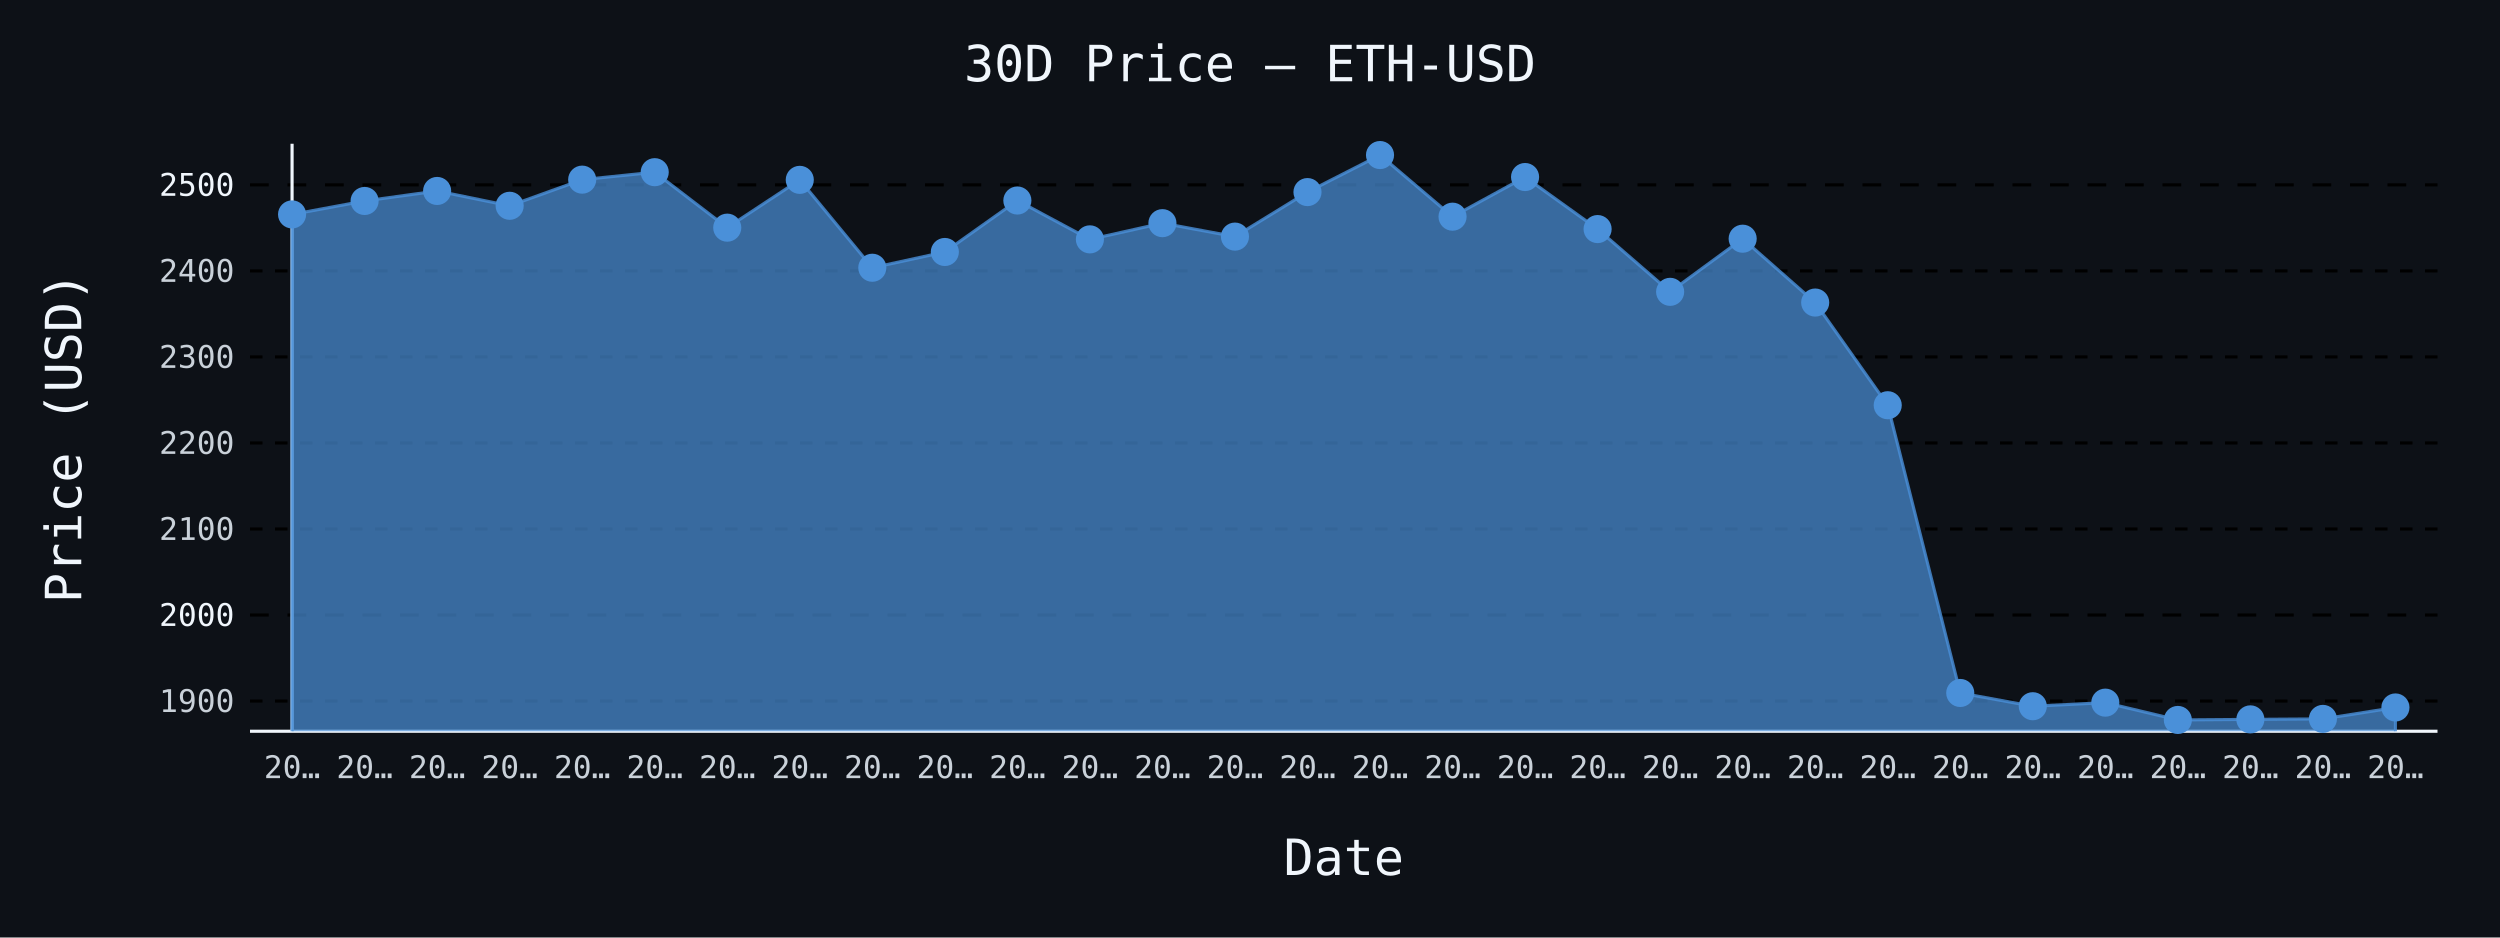
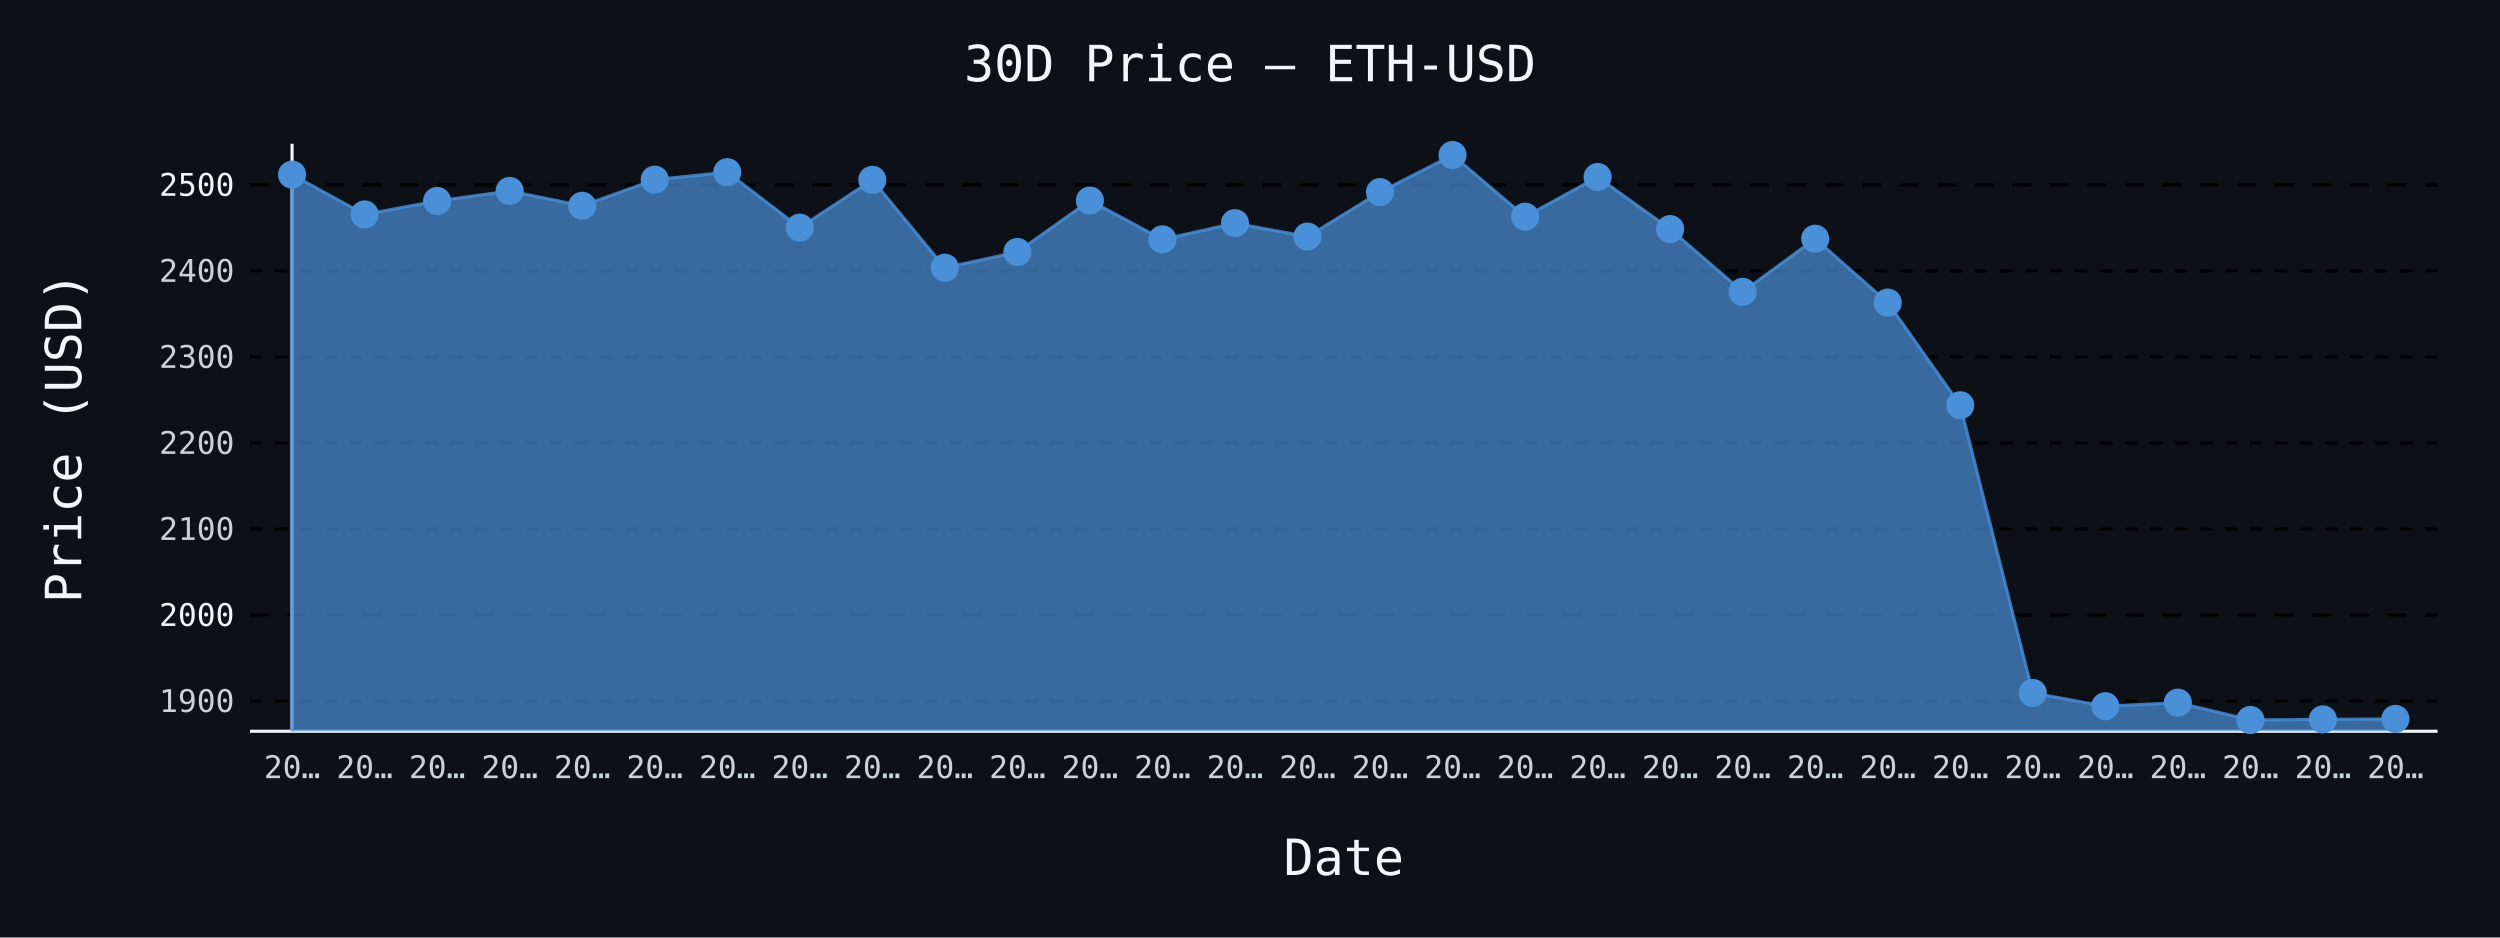
- <svg xmlns="http://www.w3.org/2000/svg" id="chart-ebd92830-c36d-42aa-8cab-b1ff119f21b5" class="pygal-chart" viewBox="0 0 800 300">
+ <svg xmlns="http://www.w3.org/2000/svg" id="chart-cb0864a6-4d90-488e-9295-1059da98c88e" class="pygal-chart" viewBox="0 0 800 300">
  <defs>
-     <style type="text/css">#chart-ebd92830-c36d-42aa-8cab-b1ff119f21b5{-webkit-user-select:none;-webkit-font-smoothing:antialiased;font-family:monospace}#chart-ebd92830-c36d-42aa-8cab-b1ff119f21b5 .title{font-family:monospace;font-size:16px}#chart-ebd92830-c36d-42aa-8cab-b1ff119f21b5 .legends .legend text{font-family:monospace;font-size:14px}#chart-ebd92830-c36d-42aa-8cab-b1ff119f21b5 .axis text{font-family:monospace;font-size:10px}#chart-ebd92830-c36d-42aa-8cab-b1ff119f21b5 .axis text.major{font-family:monospace;font-size:10px}#chart-ebd92830-c36d-42aa-8cab-b1ff119f21b5 .text-overlay text.value{font-family:monospace;font-size:16px}#chart-ebd92830-c36d-42aa-8cab-b1ff119f21b5 .text-overlay text.label{font-family:monospace;font-size:10px}#chart-ebd92830-c36d-42aa-8cab-b1ff119f21b5 .tooltip{font-family:monospace;font-size:14px}#chart-ebd92830-c36d-42aa-8cab-b1ff119f21b5 text.no_data{font-family:monospace;font-size:64px}
- #chart-ebd92830-c36d-42aa-8cab-b1ff119f21b5{background-color:#0d1117}#chart-ebd92830-c36d-42aa-8cab-b1ff119f21b5 path,#chart-ebd92830-c36d-42aa-8cab-b1ff119f21b5 line,#chart-ebd92830-c36d-42aa-8cab-b1ff119f21b5 rect,#chart-ebd92830-c36d-42aa-8cab-b1ff119f21b5 circle{-webkit-transition:150ms;-moz-transition:150ms;transition:150ms}#chart-ebd92830-c36d-42aa-8cab-b1ff119f21b5 .graph &gt; .background{fill:#0d1117}#chart-ebd92830-c36d-42aa-8cab-b1ff119f21b5 .plot &gt; .background{fill:#0d1117}#chart-ebd92830-c36d-42aa-8cab-b1ff119f21b5 .graph{fill:#c9d1d9}#chart-ebd92830-c36d-42aa-8cab-b1ff119f21b5 text.no_data{fill:#f0f6fc}#chart-ebd92830-c36d-42aa-8cab-b1ff119f21b5 .title{fill:#f0f6fc}#chart-ebd92830-c36d-42aa-8cab-b1ff119f21b5 .legends .legend text{fill:#c9d1d9}#chart-ebd92830-c36d-42aa-8cab-b1ff119f21b5 .legends .legend:hover text{fill:#f0f6fc}#chart-ebd92830-c36d-42aa-8cab-b1ff119f21b5 .axis .line{stroke:#f0f6fc}#chart-ebd92830-c36d-42aa-8cab-b1ff119f21b5 .axis .guide.line{stroke:#8b949e}#chart-ebd92830-c36d-42aa-8cab-b1ff119f21b5 .axis .major.line{stroke:#c9d1d9}#chart-ebd92830-c36d-42aa-8cab-b1ff119f21b5 .axis text.major{fill:#f0f6fc}#chart-ebd92830-c36d-42aa-8cab-b1ff119f21b5 .axis.y .guides:hover .guide.line,#chart-ebd92830-c36d-42aa-8cab-b1ff119f21b5 .line-graph .axis.x .guides:hover .guide.line,#chart-ebd92830-c36d-42aa-8cab-b1ff119f21b5 .stackedline-graph .axis.x .guides:hover .guide.line,#chart-ebd92830-c36d-42aa-8cab-b1ff119f21b5 .xy-graph .axis.x .guides:hover .guide.line{stroke:#f0f6fc}#chart-ebd92830-c36d-42aa-8cab-b1ff119f21b5 .axis .guides:hover text{fill:#f0f6fc}#chart-ebd92830-c36d-42aa-8cab-b1ff119f21b5 .reactive{fill-opacity:.7;stroke-opacity:.8;stroke-width:1}#chart-ebd92830-c36d-42aa-8cab-b1ff119f21b5 .ci{stroke:#c9d1d9}#chart-ebd92830-c36d-42aa-8cab-b1ff119f21b5 .reactive.active,#chart-ebd92830-c36d-42aa-8cab-b1ff119f21b5 .active .reactive{fill-opacity:.8;stroke-opacity:.9;stroke-width:4}#chart-ebd92830-c36d-42aa-8cab-b1ff119f21b5 .ci .reactive.active{stroke-width:1.5}#chart-ebd92830-c36d-42aa-8cab-b1ff119f21b5 .series text{fill:#f0f6fc}#chart-ebd92830-c36d-42aa-8cab-b1ff119f21b5 .tooltip rect{fill:#0d1117;stroke:#f0f6fc;-webkit-transition:opacity 150ms;-moz-transition:opacity 150ms;transition:opacity 150ms}#chart-ebd92830-c36d-42aa-8cab-b1ff119f21b5 .tooltip .label{fill:#c9d1d9}#chart-ebd92830-c36d-42aa-8cab-b1ff119f21b5 .tooltip .label{fill:#c9d1d9}#chart-ebd92830-c36d-42aa-8cab-b1ff119f21b5 .tooltip .legend{font-size:.8em;fill:#8b949e}#chart-ebd92830-c36d-42aa-8cab-b1ff119f21b5 .tooltip .x_label{font-size:.6em;fill:#f0f6fc}#chart-ebd92830-c36d-42aa-8cab-b1ff119f21b5 .tooltip .xlink{font-size:.5em;text-decoration:underline}#chart-ebd92830-c36d-42aa-8cab-b1ff119f21b5 .tooltip .value{font-size:1.5em}#chart-ebd92830-c36d-42aa-8cab-b1ff119f21b5 .bound{font-size:.5em}#chart-ebd92830-c36d-42aa-8cab-b1ff119f21b5 .max-value{font-size:.75em;fill:#8b949e}#chart-ebd92830-c36d-42aa-8cab-b1ff119f21b5 .map-element{fill:#0d1117;stroke:#8b949e !important}#chart-ebd92830-c36d-42aa-8cab-b1ff119f21b5 .map-element .reactive{fill-opacity:inherit;stroke-opacity:inherit}#chart-ebd92830-c36d-42aa-8cab-b1ff119f21b5 .color-0,#chart-ebd92830-c36d-42aa-8cab-b1ff119f21b5 .color-0 a:visited{stroke:#4a90d9;fill:#4a90d9}#chart-ebd92830-c36d-42aa-8cab-b1ff119f21b5 .text-overlay .color-0 text{fill:black}
- #chart-ebd92830-c36d-42aa-8cab-b1ff119f21b5 text.no_data{text-anchor:middle}#chart-ebd92830-c36d-42aa-8cab-b1ff119f21b5 .guide.line{fill:none}#chart-ebd92830-c36d-42aa-8cab-b1ff119f21b5 .centered{text-anchor:middle}#chart-ebd92830-c36d-42aa-8cab-b1ff119f21b5 .title{text-anchor:middle}#chart-ebd92830-c36d-42aa-8cab-b1ff119f21b5 .legends .legend text{fill-opacity:1}#chart-ebd92830-c36d-42aa-8cab-b1ff119f21b5 .axis.x text{text-anchor:middle}#chart-ebd92830-c36d-42aa-8cab-b1ff119f21b5 .axis.x:not(.web) text[transform]{text-anchor:start}#chart-ebd92830-c36d-42aa-8cab-b1ff119f21b5 .axis.x:not(.web) text[transform].backwards{text-anchor:end}#chart-ebd92830-c36d-42aa-8cab-b1ff119f21b5 .axis.y text{text-anchor:end}#chart-ebd92830-c36d-42aa-8cab-b1ff119f21b5 .axis.y text[transform].backwards{text-anchor:start}#chart-ebd92830-c36d-42aa-8cab-b1ff119f21b5 .axis.y2 text{text-anchor:start}#chart-ebd92830-c36d-42aa-8cab-b1ff119f21b5 .axis.y2 text[transform].backwards{text-anchor:end}#chart-ebd92830-c36d-42aa-8cab-b1ff119f21b5 .axis .guide.line{stroke-dasharray:4,4;stroke:black}#chart-ebd92830-c36d-42aa-8cab-b1ff119f21b5 .axis .major.guide.line{stroke-dasharray:6,6;stroke:black}#chart-ebd92830-c36d-42aa-8cab-b1ff119f21b5 .horizontal .axis.y .guide.line,#chart-ebd92830-c36d-42aa-8cab-b1ff119f21b5 .horizontal .axis.y2 .guide.line,#chart-ebd92830-c36d-42aa-8cab-b1ff119f21b5 .vertical .axis.x .guide.line{opacity:0}#chart-ebd92830-c36d-42aa-8cab-b1ff119f21b5 .horizontal .axis.always_show .guide.line,#chart-ebd92830-c36d-42aa-8cab-b1ff119f21b5 .vertical .axis.always_show .guide.line{opacity:1 !important}#chart-ebd92830-c36d-42aa-8cab-b1ff119f21b5 .axis.y .guides:hover .guide.line,#chart-ebd92830-c36d-42aa-8cab-b1ff119f21b5 .axis.y2 .guides:hover .guide.line,#chart-ebd92830-c36d-42aa-8cab-b1ff119f21b5 .axis.x .guides:hover .guide.line{opacity:1}#chart-ebd92830-c36d-42aa-8cab-b1ff119f21b5 .axis .guides:hover text{opacity:1}#chart-ebd92830-c36d-42aa-8cab-b1ff119f21b5 .nofill{fill:none}#chart-ebd92830-c36d-42aa-8cab-b1ff119f21b5 .subtle-fill{fill-opacity:.2}#chart-ebd92830-c36d-42aa-8cab-b1ff119f21b5 .dot{stroke-width:1px;fill-opacity:1;stroke-opacity:1}#chart-ebd92830-c36d-42aa-8cab-b1ff119f21b5 .dot.active{stroke-width:5px}#chart-ebd92830-c36d-42aa-8cab-b1ff119f21b5 .dot.negative{fill:transparent}#chart-ebd92830-c36d-42aa-8cab-b1ff119f21b5 text,#chart-ebd92830-c36d-42aa-8cab-b1ff119f21b5 tspan{stroke:none !important}#chart-ebd92830-c36d-42aa-8cab-b1ff119f21b5 .series text.active{opacity:1}#chart-ebd92830-c36d-42aa-8cab-b1ff119f21b5 .tooltip rect{fill-opacity:.95;stroke-width:.5}#chart-ebd92830-c36d-42aa-8cab-b1ff119f21b5 .tooltip text{fill-opacity:1}#chart-ebd92830-c36d-42aa-8cab-b1ff119f21b5 .showable{visibility:hidden}#chart-ebd92830-c36d-42aa-8cab-b1ff119f21b5 .showable.shown{visibility:visible}#chart-ebd92830-c36d-42aa-8cab-b1ff119f21b5 .gauge-background{fill:rgba(229,229,229,1);stroke:none}#chart-ebd92830-c36d-42aa-8cab-b1ff119f21b5 .bg-lines{stroke:#0d1117;stroke-width:2px}</style>
+     <style type="text/css">#chart-cb0864a6-4d90-488e-9295-1059da98c88e{-webkit-user-select:none;-webkit-font-smoothing:antialiased;font-family:monospace}#chart-cb0864a6-4d90-488e-9295-1059da98c88e .title{font-family:monospace;font-size:16px}#chart-cb0864a6-4d90-488e-9295-1059da98c88e .legends .legend text{font-family:monospace;font-size:14px}#chart-cb0864a6-4d90-488e-9295-1059da98c88e .axis text{font-family:monospace;font-size:10px}#chart-cb0864a6-4d90-488e-9295-1059da98c88e .axis text.major{font-family:monospace;font-size:10px}#chart-cb0864a6-4d90-488e-9295-1059da98c88e .text-overlay text.value{font-family:monospace;font-size:16px}#chart-cb0864a6-4d90-488e-9295-1059da98c88e .text-overlay text.label{font-family:monospace;font-size:10px}#chart-cb0864a6-4d90-488e-9295-1059da98c88e .tooltip{font-family:monospace;font-size:14px}#chart-cb0864a6-4d90-488e-9295-1059da98c88e text.no_data{font-family:monospace;font-size:64px}
+ #chart-cb0864a6-4d90-488e-9295-1059da98c88e{background-color:#0d1117}#chart-cb0864a6-4d90-488e-9295-1059da98c88e path,#chart-cb0864a6-4d90-488e-9295-1059da98c88e line,#chart-cb0864a6-4d90-488e-9295-1059da98c88e rect,#chart-cb0864a6-4d90-488e-9295-1059da98c88e circle{-webkit-transition:150ms;-moz-transition:150ms;transition:150ms}#chart-cb0864a6-4d90-488e-9295-1059da98c88e .graph &gt; .background{fill:#0d1117}#chart-cb0864a6-4d90-488e-9295-1059da98c88e .plot &gt; .background{fill:#0d1117}#chart-cb0864a6-4d90-488e-9295-1059da98c88e .graph{fill:#c9d1d9}#chart-cb0864a6-4d90-488e-9295-1059da98c88e text.no_data{fill:#f0f6fc}#chart-cb0864a6-4d90-488e-9295-1059da98c88e .title{fill:#f0f6fc}#chart-cb0864a6-4d90-488e-9295-1059da98c88e .legends .legend text{fill:#c9d1d9}#chart-cb0864a6-4d90-488e-9295-1059da98c88e .legends .legend:hover text{fill:#f0f6fc}#chart-cb0864a6-4d90-488e-9295-1059da98c88e .axis .line{stroke:#f0f6fc}#chart-cb0864a6-4d90-488e-9295-1059da98c88e .axis .guide.line{stroke:#8b949e}#chart-cb0864a6-4d90-488e-9295-1059da98c88e .axis .major.line{stroke:#c9d1d9}#chart-cb0864a6-4d90-488e-9295-1059da98c88e .axis text.major{fill:#f0f6fc}#chart-cb0864a6-4d90-488e-9295-1059da98c88e .axis.y .guides:hover .guide.line,#chart-cb0864a6-4d90-488e-9295-1059da98c88e .line-graph .axis.x .guides:hover .guide.line,#chart-cb0864a6-4d90-488e-9295-1059da98c88e .stackedline-graph .axis.x .guides:hover .guide.line,#chart-cb0864a6-4d90-488e-9295-1059da98c88e .xy-graph .axis.x .guides:hover .guide.line{stroke:#f0f6fc}#chart-cb0864a6-4d90-488e-9295-1059da98c88e .axis .guides:hover text{fill:#f0f6fc}#chart-cb0864a6-4d90-488e-9295-1059da98c88e .reactive{fill-opacity:.7;stroke-opacity:.8;stroke-width:1}#chart-cb0864a6-4d90-488e-9295-1059da98c88e .ci{stroke:#c9d1d9}#chart-cb0864a6-4d90-488e-9295-1059da98c88e .reactive.active,#chart-cb0864a6-4d90-488e-9295-1059da98c88e .active .reactive{fill-opacity:.8;stroke-opacity:.9;stroke-width:4}#chart-cb0864a6-4d90-488e-9295-1059da98c88e .ci .reactive.active{stroke-width:1.5}#chart-cb0864a6-4d90-488e-9295-1059da98c88e .series text{fill:#f0f6fc}#chart-cb0864a6-4d90-488e-9295-1059da98c88e .tooltip rect{fill:#0d1117;stroke:#f0f6fc;-webkit-transition:opacity 150ms;-moz-transition:opacity 150ms;transition:opacity 150ms}#chart-cb0864a6-4d90-488e-9295-1059da98c88e .tooltip .label{fill:#c9d1d9}#chart-cb0864a6-4d90-488e-9295-1059da98c88e .tooltip .label{fill:#c9d1d9}#chart-cb0864a6-4d90-488e-9295-1059da98c88e .tooltip .legend{font-size:.8em;fill:#8b949e}#chart-cb0864a6-4d90-488e-9295-1059da98c88e .tooltip .x_label{font-size:.6em;fill:#f0f6fc}#chart-cb0864a6-4d90-488e-9295-1059da98c88e .tooltip .xlink{font-size:.5em;text-decoration:underline}#chart-cb0864a6-4d90-488e-9295-1059da98c88e .tooltip .value{font-size:1.5em}#chart-cb0864a6-4d90-488e-9295-1059da98c88e .bound{font-size:.5em}#chart-cb0864a6-4d90-488e-9295-1059da98c88e .max-value{font-size:.75em;fill:#8b949e}#chart-cb0864a6-4d90-488e-9295-1059da98c88e .map-element{fill:#0d1117;stroke:#8b949e !important}#chart-cb0864a6-4d90-488e-9295-1059da98c88e .map-element .reactive{fill-opacity:inherit;stroke-opacity:inherit}#chart-cb0864a6-4d90-488e-9295-1059da98c88e .color-0,#chart-cb0864a6-4d90-488e-9295-1059da98c88e .color-0 a:visited{stroke:#4a90d9;fill:#4a90d9}#chart-cb0864a6-4d90-488e-9295-1059da98c88e .text-overlay .color-0 text{fill:black}
+ #chart-cb0864a6-4d90-488e-9295-1059da98c88e text.no_data{text-anchor:middle}#chart-cb0864a6-4d90-488e-9295-1059da98c88e .guide.line{fill:none}#chart-cb0864a6-4d90-488e-9295-1059da98c88e .centered{text-anchor:middle}#chart-cb0864a6-4d90-488e-9295-1059da98c88e .title{text-anchor:middle}#chart-cb0864a6-4d90-488e-9295-1059da98c88e .legends .legend text{fill-opacity:1}#chart-cb0864a6-4d90-488e-9295-1059da98c88e .axis.x text{text-anchor:middle}#chart-cb0864a6-4d90-488e-9295-1059da98c88e .axis.x:not(.web) text[transform]{text-anchor:start}#chart-cb0864a6-4d90-488e-9295-1059da98c88e .axis.x:not(.web) text[transform].backwards{text-anchor:end}#chart-cb0864a6-4d90-488e-9295-1059da98c88e .axis.y text{text-anchor:end}#chart-cb0864a6-4d90-488e-9295-1059da98c88e .axis.y text[transform].backwards{text-anchor:start}#chart-cb0864a6-4d90-488e-9295-1059da98c88e .axis.y2 text{text-anchor:start}#chart-cb0864a6-4d90-488e-9295-1059da98c88e .axis.y2 text[transform].backwards{text-anchor:end}#chart-cb0864a6-4d90-488e-9295-1059da98c88e .axis .guide.line{stroke-dasharray:4,4;stroke:black}#chart-cb0864a6-4d90-488e-9295-1059da98c88e .axis .major.guide.line{stroke-dasharray:6,6;stroke:black}#chart-cb0864a6-4d90-488e-9295-1059da98c88e .horizontal .axis.y .guide.line,#chart-cb0864a6-4d90-488e-9295-1059da98c88e .horizontal .axis.y2 .guide.line,#chart-cb0864a6-4d90-488e-9295-1059da98c88e .vertical .axis.x .guide.line{opacity:0}#chart-cb0864a6-4d90-488e-9295-1059da98c88e .horizontal .axis.always_show .guide.line,#chart-cb0864a6-4d90-488e-9295-1059da98c88e .vertical .axis.always_show .guide.line{opacity:1 !important}#chart-cb0864a6-4d90-488e-9295-1059da98c88e .axis.y .guides:hover .guide.line,#chart-cb0864a6-4d90-488e-9295-1059da98c88e .axis.y2 .guides:hover .guide.line,#chart-cb0864a6-4d90-488e-9295-1059da98c88e .axis.x .guides:hover .guide.line{opacity:1}#chart-cb0864a6-4d90-488e-9295-1059da98c88e .axis .guides:hover text{opacity:1}#chart-cb0864a6-4d90-488e-9295-1059da98c88e .nofill{fill:none}#chart-cb0864a6-4d90-488e-9295-1059da98c88e .subtle-fill{fill-opacity:.2}#chart-cb0864a6-4d90-488e-9295-1059da98c88e .dot{stroke-width:1px;fill-opacity:1;stroke-opacity:1}#chart-cb0864a6-4d90-488e-9295-1059da98c88e .dot.active{stroke-width:5px}#chart-cb0864a6-4d90-488e-9295-1059da98c88e .dot.negative{fill:transparent}#chart-cb0864a6-4d90-488e-9295-1059da98c88e text,#chart-cb0864a6-4d90-488e-9295-1059da98c88e tspan{stroke:none !important}#chart-cb0864a6-4d90-488e-9295-1059da98c88e .series text.active{opacity:1}#chart-cb0864a6-4d90-488e-9295-1059da98c88e .tooltip rect{fill-opacity:.95;stroke-width:.5}#chart-cb0864a6-4d90-488e-9295-1059da98c88e .tooltip text{fill-opacity:1}#chart-cb0864a6-4d90-488e-9295-1059da98c88e .showable{visibility:hidden}#chart-cb0864a6-4d90-488e-9295-1059da98c88e .showable.shown{visibility:visible}#chart-cb0864a6-4d90-488e-9295-1059da98c88e .gauge-background{fill:rgba(229,229,229,1);stroke:none}#chart-cb0864a6-4d90-488e-9295-1059da98c88e .bg-lines{stroke:#0d1117;stroke-width:2px}</style>
  </defs>
  <g class="graph line-graph vertical">
    <rect x="0" y="0" width="800" height="300" class="background" />
    <g transform="translate(80, 46)" class="plot">
      <rect x="0" y="0" width="700.0" height="188" class="background" />
      <g class="axis y always_show">
        <path d="M0 188 h700" class="line" />
        <g class="guides">
          <path d="M0 178.336 h700" class="guide line" />
          <text x="-5" y="181.836" class="">1900</text>
        </g>
        <g class="guides">
          <path d="M0 150.806 h700" class="major guide line" />
          <text x="-5" y="154.306" class="major">2000</text>
        </g>
        <g class="guides">
          <path d="M0 123.277 h700" class="guide line" />
          <text x="-5" y="126.777" class="">2100</text>
        </g>
        <g class="guides">
          <path d="M0 95.747 h700" class="guide line" />
          <text x="-5" y="99.247" class="">2200</text>
        </g>
        <g class="guides">
          <path d="M0 68.217 h700" class="guide line" />
          <text x="-5" y="71.717" class="">2300</text>
        </g>
        <g class="guides">
          <path d="M0 40.687 h700" class="guide line" />
          <text x="-5" y="44.187" class="">2400</text>
        </g>
        <g class="guides">
          <path d="M0 13.157 h700" class="major guide line" />
          <text x="-5" y="16.657" class="major">2500</text>
        </g>
      </g>
      <g class="axis x">
        <g class="guides">
          <path d="M13.462 0 v188" class="line" />
          <text x="13.462" y="203.0" class="">20…</text>
        </g>
        <g class="guides">
          <path d="M36.671 0 v188" class="guide line" />
          <text x="36.671" y="203.0" class="">20…</text>
        </g>
        <g class="guides">
          <path d="M59.881 0 v188" class="guide line" />
          <text x="59.881" y="203.0" class="">20…</text>
        </g>
        <g class="guides">
          <path d="M83.09 0 v188" class="guide line" />
          <text x="83.09" y="203.0" class="">20…</text>
        </g>
        <g class="guides">
          <path d="M106.3 0 v188" class="guide line" />
          <text x="106.3" y="203.0" class="">20…</text>
        </g>
        <g class="guides">
          <path d="M129.509 0 v188" class="guide line" />
          <text x="129.509" y="203.0" class="">20…</text>
        </g>
        <g class="guides">
          <path d="M152.719 0 v188" class="guide line" />
          <text x="152.719" y="203.0" class="">20…</text>
        </g>
        <g class="guides">
          <path d="M175.928 0 v188" class="guide line" />
          <text x="175.928" y="203.0" class="">20…</text>
        </g>
        <g class="guides">
          <path d="M199.138 0 v188" class="guide line" />
          <text x="199.138" y="203.0" class="">20…</text>
        </g>
        <g class="guides">
          <path d="M222.347 0 v188" class="guide line" />
          <text x="222.347" y="203.0" class="">20…</text>
        </g>
        <g class="guides">
          <path d="M245.557 0 v188" class="guide line" />
          <text x="245.557" y="203.0" class="">20…</text>
        </g>
        <g class="guides">
          <path d="M268.767 0 v188" class="guide line" />
          <text x="268.767" y="203.0" class="">20…</text>
        </g>
        <g class="guides">
          <path d="M291.976 0 v188" class="guide line" />
          <text x="291.976" y="203.0" class="">20…</text>
        </g>
        <g class="guides">
          <path d="M315.186 0 v188" class="guide line" />
          <text x="315.186" y="203.0" class="">20…</text>
        </g>
        <g class="guides">
          <path d="M338.395 0 v188" class="guide line" />
          <text x="338.395" y="203.0" class="">20…</text>
        </g>
        <g class="guides">
          <path d="M361.605 0 v188" class="guide line" />
          <text x="361.605" y="203.0" class="">20…</text>
        </g>
        <g class="guides">
          <path d="M384.814 0 v188" class="guide line" />
          <text x="384.814" y="203.0" class="">20…</text>
        </g>
        <g class="guides">
          <path d="M408.024 0 v188" class="guide line" />
          <text x="408.024" y="203.0" class="">20…</text>
        </g>
        <g class="guides">
          <path d="M431.233 0 v188" class="guide line" />
          <text x="431.233" y="203.0" class="">20…</text>
        </g>
        <g class="guides">
          <path d="M454.443 0 v188" class="guide line" />
          <text x="454.443" y="203.0" class="">20…</text>
        </g>
        <g class="guides">
          <path d="M477.653 0 v188" class="guide line" />
          <text x="477.653" y="203.0" class="">20…</text>
        </g>
        <g class="guides">
          <path d="M500.862 0 v188" class="guide line" />
          <text x="500.862" y="203.0" class="">20…</text>
        </g>
        <g class="guides">
          <path d="M524.072 0 v188" class="guide line" />
          <text x="524.072" y="203.0" class="">20…</text>
        </g>
        <g class="guides">
          <path d="M547.281 0 v188" class="guide line" />
          <text x="547.281" y="203.0" class="">20…</text>
        </g>
        <g class="guides">
          <path d="M570.491 0 v188" class="guide line" />
          <text x="570.491" y="203.0" class="">20…</text>
        </g>
        <g class="guides">
          <path d="M593.7 0 v188" class="guide line" />
          <text x="593.7" y="203.0" class="">20…</text>
        </g>
        <g class="guides">
          <path d="M616.91 0 v188" class="guide line" />
          <text x="616.91" y="203.0" class="">20…</text>
        </g>
        <g class="guides">
          <path d="M640.119 0 v188" class="guide line" />
          <text x="640.119" y="203.0" class="">20…</text>
        </g>
        <g class="guides">
          <path d="M663.329 0 v188" class="guide line" />
          <text x="663.329" y="203.0" class="">20…</text>
        </g>
        <g class="guides">
          <path d="M686.538 0 v188" class="guide line" />
          <text x="686.538" y="203.0" class="">20…</text>
        </g>
      </g>
      <g class="series serie-0 color-0">
-         <path d="M13.462 188 L13.462 22.611 36.671 18.311 59.881 15.106 83.09 19.852 106.3 11.486 129.509 9.099 152.719 26.853 175.928 11.555 199.138 39.679 222.347 34.633 245.557 18.165 268.767 30.597 291.976 25.411 315.186 29.714 338.395 15.467 361.605 3.615 384.814 23.338 408.024 10.647 431.233 27.302 454.443 47.388 477.653 30.385 500.862 50.815 524.072 83.675 547.281 175.751 570.491 179.994 593.7 178.846 616.91 184.385 640.119 184.203 663.329 184.046 686.538 180.39 686.538 188" class="line reactive" />
+         <path d="M13.462 188 L13.462 9.887 36.671 22.611 59.881 18.311 83.09 15.106 106.3 19.852 129.509 11.486 152.719 9.099 175.928 26.853 199.138 11.555 222.347 39.679 245.557 34.633 268.767 18.165 291.976 30.597 315.186 25.411 338.395 29.714 361.605 15.467 384.814 3.615 408.024 23.338 431.233 10.647 454.443 27.302 477.653 47.388 500.862 30.385 524.072 50.815 547.281 83.675 570.491 175.751 593.7 179.994 616.91 178.846 640.119 184.385 663.329 184.203 686.538 184.046 686.538 188" class="line reactive" />
      </g>
    </g>
    <g class="titles">
      <text x="400.0" y="26" class="title plot_title">30D Price — ETH-USD</text>
      <text x="430.0" y="280" class="title">Date</text>
      <text x="0" y="166.0" class="title" transform="rotate(-90 0 140)">Price (USD)</text>
    </g>
    <g transform="translate(80, 46)" class="plot overlay">
      <g class="series serie-0 color-0">
        <g class="dots">
-           <circle cx="13.462" cy="22.611" r="4" class="dot reactive tooltip-trigger" />
-         </g>
-         <g class="dots">
-           <circle cx="36.671" cy="18.311" r="4" class="dot reactive tooltip-trigger" />
-         </g>
-         <g class="dots">
-           <circle cx="59.881" cy="15.106" r="4" class="dot reactive tooltip-trigger" />
-         </g>
-         <g class="dots">
-           <circle cx="83.09" cy="19.852" r="4" class="dot reactive tooltip-trigger" />
-         </g>
-         <g class="dots">
-           <circle cx="106.3" cy="11.486" r="4" class="dot reactive tooltip-trigger" />
-         </g>
-         <g class="dots">
-           <circle cx="129.509" cy="9.099" r="4" class="dot reactive tooltip-trigger" />
-         </g>
-         <g class="dots">
-           <circle cx="152.719" cy="26.853" r="4" class="dot reactive tooltip-trigger" />
-         </g>
-         <g class="dots">
-           <circle cx="175.928" cy="11.555" r="4" class="dot reactive tooltip-trigger" />
-         </g>
-         <g class="dots">
-           <circle cx="199.138" cy="39.679" r="4" class="dot reactive tooltip-trigger" />
-         </g>
-         <g class="dots">
-           <circle cx="222.347" cy="34.633" r="4" class="dot reactive tooltip-trigger" />
-         </g>
-         <g class="dots">
-           <circle cx="245.557" cy="18.165" r="4" class="dot reactive tooltip-trigger" />
-         </g>
-         <g class="dots">
-           <circle cx="268.767" cy="30.597" r="4" class="dot reactive tooltip-trigger" />
-         </g>
-         <g class="dots">
-           <circle cx="291.976" cy="25.411" r="4" class="dot reactive tooltip-trigger" />
-         </g>
-         <g class="dots">
-           <circle cx="315.186" cy="29.714" r="4" class="dot reactive tooltip-trigger" />
-         </g>
-         <g class="dots">
-           <circle cx="338.395" cy="15.467" r="4" class="dot reactive tooltip-trigger" />
-         </g>
-         <g class="dots">
-           <circle cx="361.605" cy="3.615" r="4" class="dot reactive tooltip-trigger" />
-         </g>
-         <g class="dots">
-           <circle cx="384.814" cy="23.338" r="4" class="dot reactive tooltip-trigger" />
-         </g>
-         <g class="dots">
-           <circle cx="408.024" cy="10.647" r="4" class="dot reactive tooltip-trigger" />
-         </g>
-         <g class="dots">
-           <circle cx="431.233" cy="27.302" r="4" class="dot reactive tooltip-trigger" />
-         </g>
-         <g class="dots">
-           <circle cx="454.443" cy="47.388" r="4" class="dot reactive tooltip-trigger" />
-         </g>
-         <g class="dots">
-           <circle cx="477.653" cy="30.385" r="4" class="dot reactive tooltip-trigger" />
-         </g>
-         <g class="dots">
-           <circle cx="500.862" cy="50.815" r="4" class="dot reactive tooltip-trigger" />
-         </g>
-         <g class="dots">
-           <circle cx="524.072" cy="83.675" r="4" class="dot reactive tooltip-trigger" />
-         </g>
-         <g class="dots">
-           <circle cx="547.281" cy="175.751" r="4" class="dot reactive tooltip-trigger" />
-         </g>
-         <g class="dots">
-           <circle cx="570.491" cy="179.994" r="4" class="dot reactive tooltip-trigger" />
-         </g>
-         <g class="dots">
-           <circle cx="593.7" cy="178.846" r="4" class="dot reactive tooltip-trigger" />
-         </g>
-         <g class="dots">
-           <circle cx="616.91" cy="184.385" r="4" class="dot reactive tooltip-trigger" />
-         </g>
-         <g class="dots">
-           <circle cx="640.119" cy="184.203" r="4" class="dot reactive tooltip-trigger" />
-         </g>
-         <g class="dots">
-           <circle cx="663.329" cy="184.046" r="4" class="dot reactive tooltip-trigger" />
-         </g>
-         <g class="dots">
-           <circle cx="686.538" cy="180.39" r="4" class="dot reactive tooltip-trigger" />
+           <circle cx="13.462" cy="9.887" r="4" class="dot reactive tooltip-trigger" />
+         </g>
+         <g class="dots">
+           <circle cx="36.671" cy="22.611" r="4" class="dot reactive tooltip-trigger" />
+         </g>
+         <g class="dots">
+           <circle cx="59.881" cy="18.311" r="4" class="dot reactive tooltip-trigger" />
+         </g>
+         <g class="dots">
+           <circle cx="83.09" cy="15.106" r="4" class="dot reactive tooltip-trigger" />
+         </g>
+         <g class="dots">
+           <circle cx="106.3" cy="19.852" r="4" class="dot reactive tooltip-trigger" />
+         </g>
+         <g class="dots">
+           <circle cx="129.509" cy="11.486" r="4" class="dot reactive tooltip-trigger" />
+         </g>
+         <g class="dots">
+           <circle cx="152.719" cy="9.099" r="4" class="dot reactive tooltip-trigger" />
+         </g>
+         <g class="dots">
+           <circle cx="175.928" cy="26.853" r="4" class="dot reactive tooltip-trigger" />
+         </g>
+         <g class="dots">
+           <circle cx="199.138" cy="11.555" r="4" class="dot reactive tooltip-trigger" />
+         </g>
+         <g class="dots">
+           <circle cx="222.347" cy="39.679" r="4" class="dot reactive tooltip-trigger" />
+         </g>
+         <g class="dots">
+           <circle cx="245.557" cy="34.633" r="4" class="dot reactive tooltip-trigger" />
+         </g>
+         <g class="dots">
+           <circle cx="268.767" cy="18.165" r="4" class="dot reactive tooltip-trigger" />
+         </g>
+         <g class="dots">
+           <circle cx="291.976" cy="30.597" r="4" class="dot reactive tooltip-trigger" />
+         </g>
+         <g class="dots">
+           <circle cx="315.186" cy="25.411" r="4" class="dot reactive tooltip-trigger" />
+         </g>
+         <g class="dots">
+           <circle cx="338.395" cy="29.714" r="4" class="dot reactive tooltip-trigger" />
+         </g>
+         <g class="dots">
+           <circle cx="361.605" cy="15.467" r="4" class="dot reactive tooltip-trigger" />
+         </g>
+         <g class="dots">
+           <circle cx="384.814" cy="3.615" r="4" class="dot reactive tooltip-trigger" />
+         </g>
+         <g class="dots">
+           <circle cx="408.024" cy="23.338" r="4" class="dot reactive tooltip-trigger" />
+         </g>
+         <g class="dots">
+           <circle cx="431.233" cy="10.647" r="4" class="dot reactive tooltip-trigger" />
+         </g>
+         <g class="dots">
+           <circle cx="454.443" cy="27.302" r="4" class="dot reactive tooltip-trigger" />
+         </g>
+         <g class="dots">
+           <circle cx="477.653" cy="47.388" r="4" class="dot reactive tooltip-trigger" />
+         </g>
+         <g class="dots">
+           <circle cx="500.862" cy="30.385" r="4" class="dot reactive tooltip-trigger" />
+         </g>
+         <g class="dots">
+           <circle cx="524.072" cy="50.815" r="4" class="dot reactive tooltip-trigger" />
+         </g>
+         <g class="dots">
+           <circle cx="547.281" cy="83.675" r="4" class="dot reactive tooltip-trigger" />
+         </g>
+         <g class="dots">
+           <circle cx="570.491" cy="175.751" r="4" class="dot reactive tooltip-trigger" />
+         </g>
+         <g class="dots">
+           <circle cx="593.7" cy="179.994" r="4" class="dot reactive tooltip-trigger" />
+         </g>
+         <g class="dots">
+           <circle cx="616.91" cy="178.846" r="4" class="dot reactive tooltip-trigger" />
+         </g>
+         <g class="dots">
+           <circle cx="640.119" cy="184.385" r="4" class="dot reactive tooltip-trigger" />
+         </g>
+         <g class="dots">
+           <circle cx="663.329" cy="184.203" r="4" class="dot reactive tooltip-trigger" />
+         </g>
+         <g class="dots">
+           <circle cx="686.538" cy="184.046" r="4" class="dot reactive tooltip-trigger" />
        </g>
      </g>
    </g>
    <g transform="translate(80, 46)" class="plot text-overlay">
      <g class="series serie-0 color-0" />
    </g>
    <g transform="translate(80, 46)" class="plot tooltip-overlay">
      <g transform="translate(0 0)" style="opacity: 0" class="tooltip">
        <rect rx="0" ry="0" width="0" height="0" class="tooltip-box" />
        <g class="text" />
      </g>
    </g>
  </g>
</svg>
